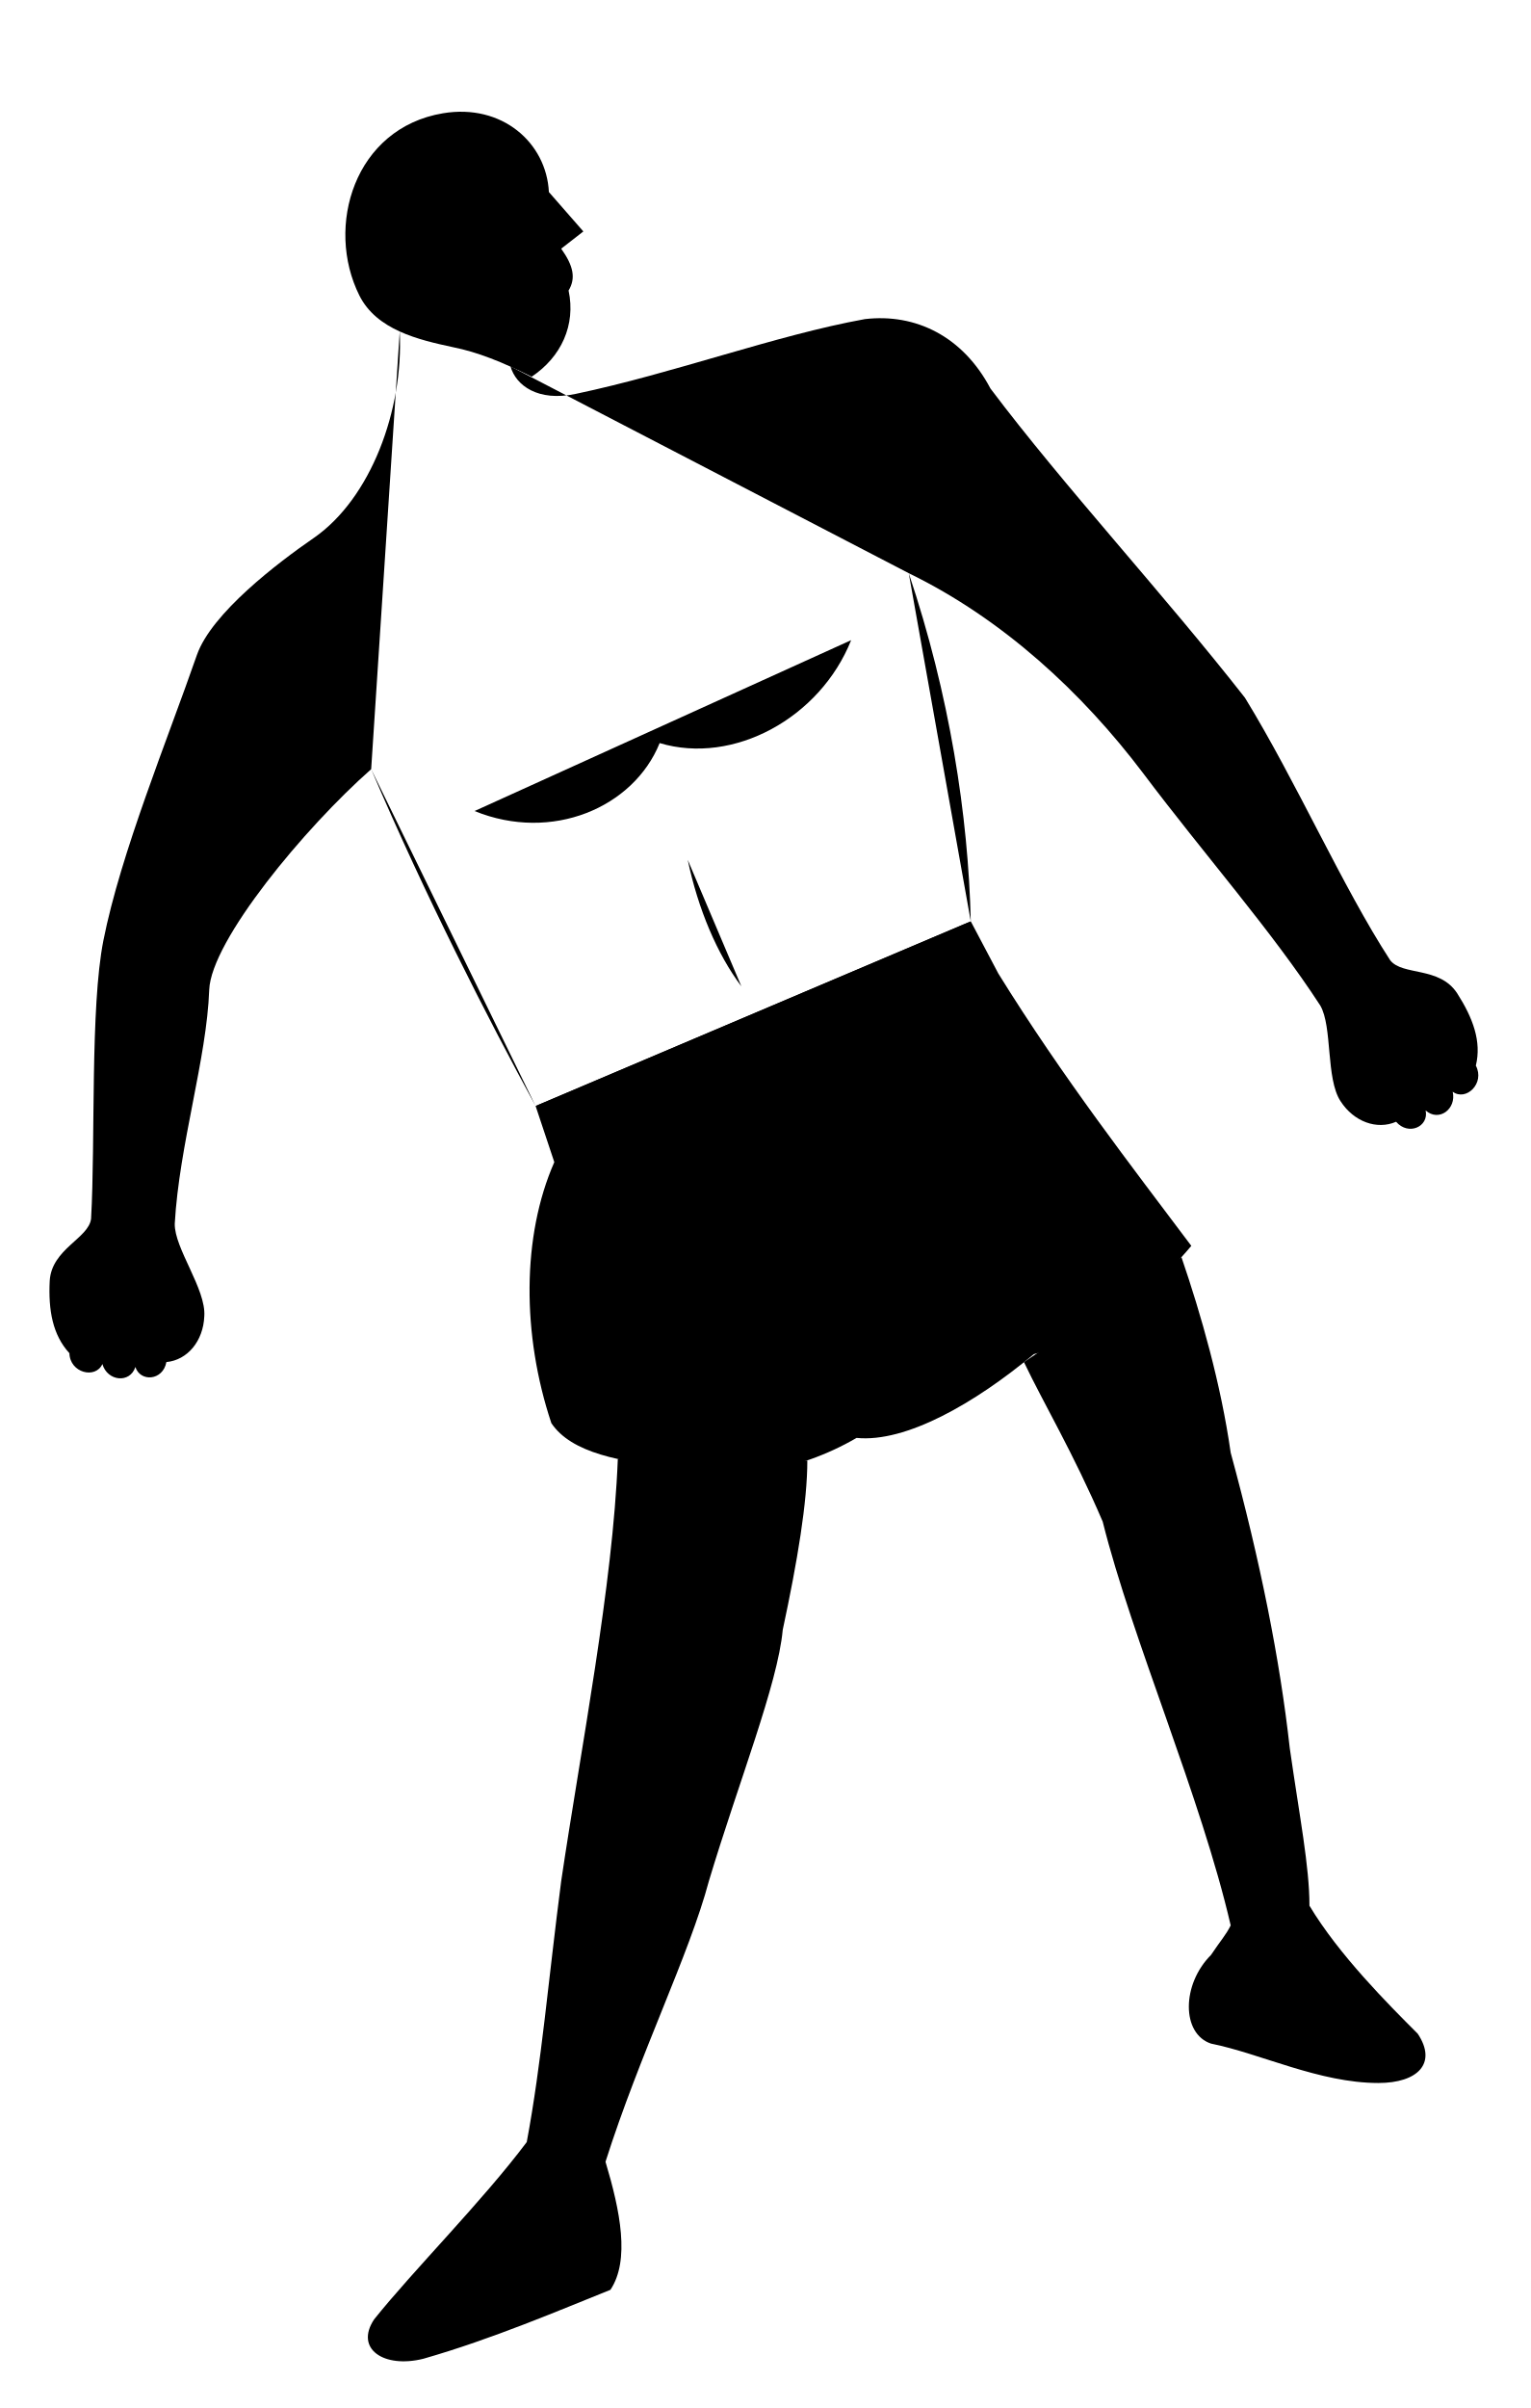
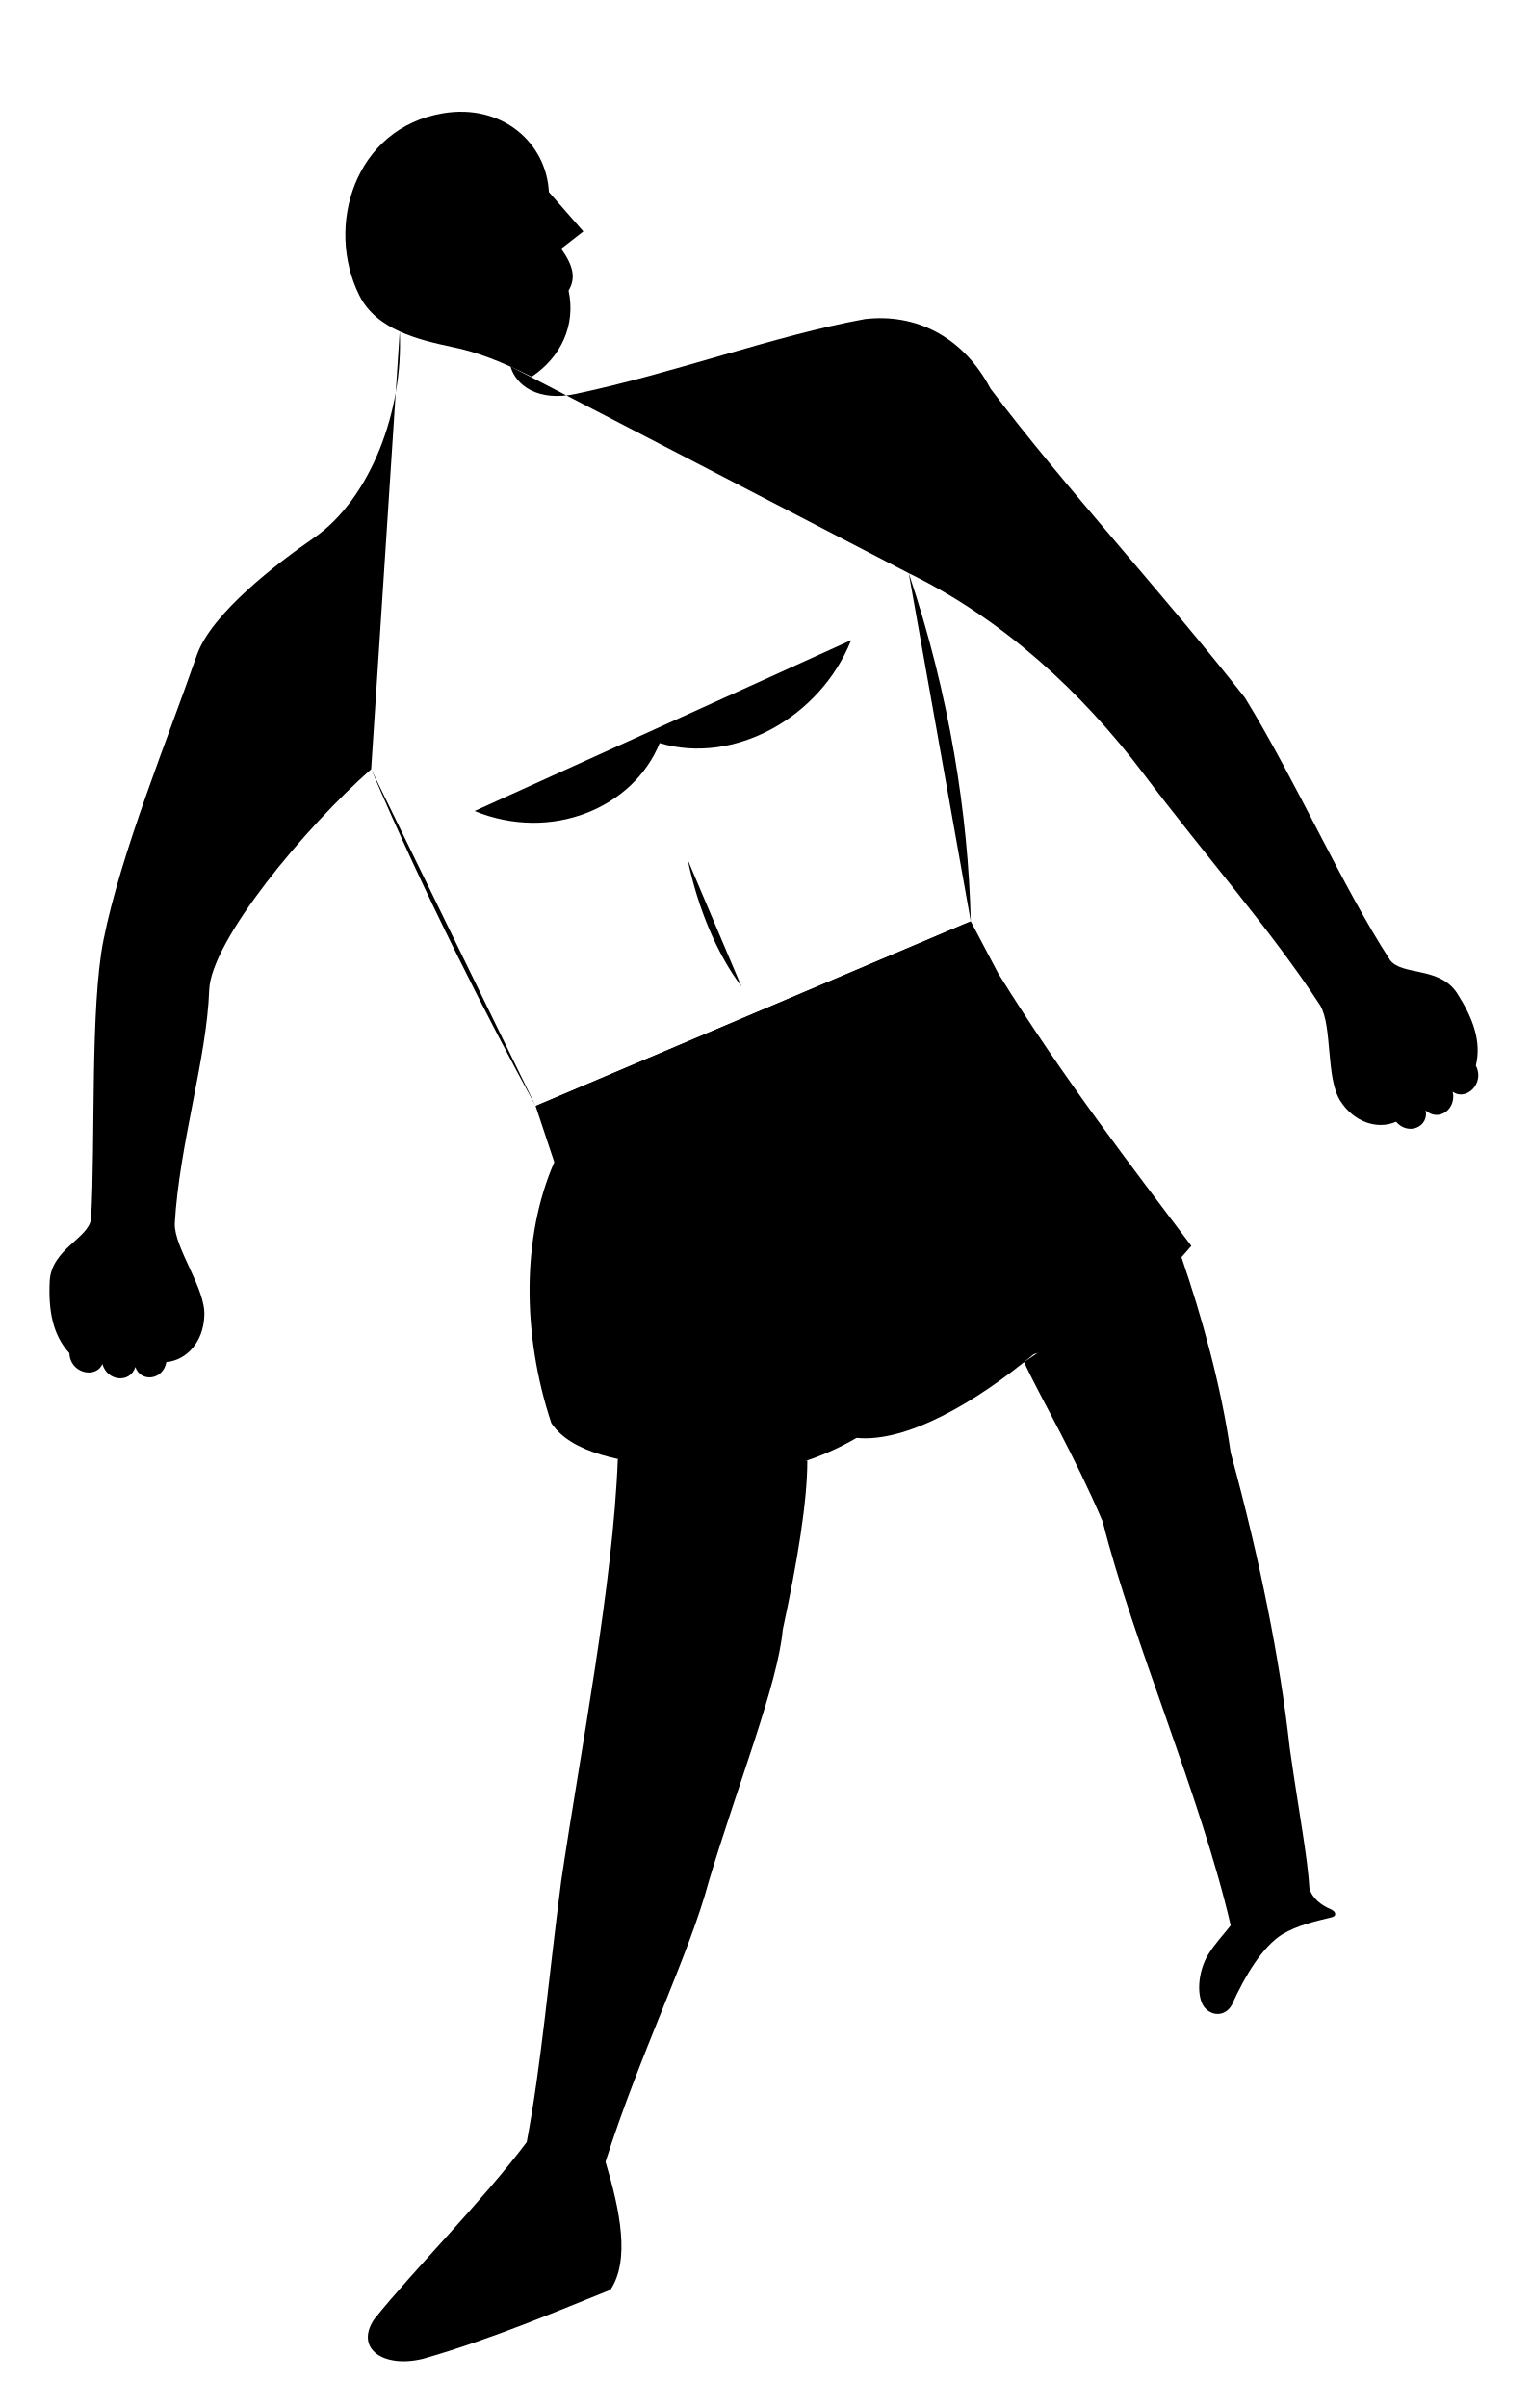
<svg xmlns="http://www.w3.org/2000/svg" viewBox="-112 -237 311 489">
  <g>
    <path d="M -39 -177 C -46 -191 -40 -211 -22 -214 C -10 -216 -1 -208 -0.5 -198 L 6.5 -190 L 2 -186.5 C 4.5 -183 5 -180.5 3.5 -178 C 5 -171 2 -164.5 -4 -160.5 C -10 -163.5 -15 -165.5 -20 -166.5 C -27 -168 -35.5 -170 -39 -177 Z" />
    <path class="fine" d="M -4.2 -192.6 C -6 -194.6 -8.8 -194.8 -10.8 -192.6 C -8.8 -191.4 -6.6 -191.4 -5 -192 M -2 -197.6 C -5.5 -198.8 -9.5 -198.6 -13 -196.8 M -3.3 -206.5 C -11 -204.5 -18 -198.5 -21.5 -190 M -23.5 -187.5 C -28 -186 -28 -179.5 -23.5 -179 M -22.5 -176 C -15 -172.5 -6 -173.5 2.5 -178.5 M 0 -172 C -2 -168.5 -4 -165.5 -6.5 -163.3 M -8 -172.8 C -10.5 -169.8 -13 -167.5 -15.5 -165.6" />
  </g>
  <g>
    <path d="M -30.8 -169.7 C -30 -153.7 -36.7 -135.8 -48.2 -127.8 C -55.6 -122.7 -69 -112.5 -72 -104 C -77.9 -87 -87.5 -63.7 -91 -46 C -93.7 -32.3 -92.6 -5.4 -93.5 10.5 C -94 14.5 -101.5 16.6 -101.9 23.1 C -102.2 29.1 -101.3 34.1 -97.9 37.8 C -97.8 41.8 -92.6 43.1 -91.2 40 C -90.2 43.5 -85.6 44 -84.5 40.6 C -83.5 43.7 -78.9 43.4 -78.2 39.6 C -73.9 39.2 -70.7 35.3 -70.5 30.3 C -70.1 24.8 -76.6 16.5 -76.5 11.5 C -75.6 -4.5 -70 -22 -69.5 -36 C -69.1 -46 -50.1 -68.9 -36.6 -80.8" />
    <path class="fine" d="M -70.7 32.3 C -76.6 33 -84.4 32.1 -90.1 27.7 M -91.2 40 C -91.7 37.2 -91.8 33.7 -91.2 30.3 M -84.5 40.6 C -84.8 38.6 -84.8 35 -84.4 32.3" />
  </g>
  <g>
    <path d="M -8.3 -162.6 C -7.2 -158.7 -2.7 -155.4 4.9 -157 C 24.9 -161.2 45.5 -168.9 63.7 -172.2 C 74 -173.4 83.6 -168.7 89.2 -158.1 C 104.1 -138.3 124.3 -116.5 140.9 -95.3 C 151.5 -78 160.6 -57.1 170.4 -42 C 172.9 -38.8 180.4 -40.8 184 -35.3 C 187.2 -30.3 189 -25.5 187.8 -20.6 C 189.7 -17 185.8 -13.3 183.1 -15.3 C 183.9 -11.8 180.3 -9.1 177.6 -11.5 C 178.3 -8.2 174.1 -6.3 171.6 -9.2 C 167.7 -7.5 163 -9.2 160.3 -13.4 C 157.3 -18 158.7 -28.5 156.2 -32.8 C 146.4 -47.9 132.6 -63.5 120.2 -80 C 107.8 -96.4 91.7 -111.3 72.6 -120.6" />
    <path class="fine" d="M 161.5 -11.8 C 167 -14.1 173.2 -18.8 176.1 -25.4 M 183.1 -15.3 C 182.2 -18.1 180.5 -21.1 178.3 -23.8 M 177.6 -11.5 C 176.9 -13.4 175.1 -16.4 173.3 -18.6" />
  </g>
  <g>
    <path d="M -36.6 -80.8 C -25.6 -55 -12.8 -30 -3.2 -12.4" />
    <path d="M 72.6 -120.6 C 80.9 -95.9 84.7 -71.4 85.2 -49.9" />
    <path class="fine" d="M -15.6 -72.3 C 0.1 -65.9 16.7 -73 22 -86.1 C 37 -81.6 54.6 -91.2 60.9 -107 M 27.7 -62.4 C 29.8 -52.4 33.7 -43.2 38.6 -36.7" />
  </g>
  <g>
    <path d="M -3.2 -12.4 C 29.4 -17.5 62.5 -31.6 85.2 -49.9 M 0.6 -0.9 C 34.1 -6.5 67.2 -20.5 90.8 -39.2" />
    <path d="M 85.2 -49.9 L 90.8 -39.3 C 104 -18 118 0 130 16 C 120 28 106 36 98 38 C 86 48 72 56 62 55 C 50 62 36 64 26 61 C 14 60 4 58 0 52 C -6 34 -6 14 0.6 -1 L -3.2 -12.4" />
    <path class="fine" d="M 20 -5.1 C 22 16 24 38 26 61 M 50 -15.4 C 54 6 58 30 62 55 M 76 -28.9 C 84 -8 92 14 98 38" />
  </g>
  <g>
    <path d="M 13.5 59.3 C 12.5 85 6 118 2 145 C -0.6 165 -2 182 -5 198 C -14 210 -28 224 -36 234 C -40 240 -34 244 -26 242 C -12 238 2 232 12 228 C 16 222 14 212 11 202 C 18 180 28 160 32 145 C 38 125 46 105 47 94 C 50 80 52 68 52 59.6" />
-     <path d="M 128 18.3 C 132 30 136 44 138 58 C 144 80 148 100 150 118 C 152 132 154 142 154 150 C 160 160 170 170 176 176 C 180 182 176 186 168 186 C 156 186 144 180 134 178 C 128 176 128 166 134 160 C 136 157 137 156 138 154 C 132 128 118 96 112 72 C 106 58 100 48 96 39.6" />
+     <path d="M 128 18.3 C 132 30 136 44 138 58 C 144 80 148 100 150 118 C 152 132 153.6 140 154 146.5 C 154.6 148.6 156.6 150 158.3 150.7 C 159.5 151.2 159.6 152.2 158.3 152.4 C 155 153.2 151.5 154 148.5 155.8 C 144.5 158.3 141 164 138.2 170.2 C 137 172.3 134.5 172.6 132.8 170.8 C 131 168.8 131.2 163.5 133.5 159.8 C 134.8 157.7 136.6 155.8 138 154 C 132 128 118 96 112 72 C 106 58 100 48 96 39.6" />
    <path class="fine" d="M 22 94 C 30 99 38 100 45 97 M 114 70 C 122 73 130 70 137 63" />
  </g>
</svg>
